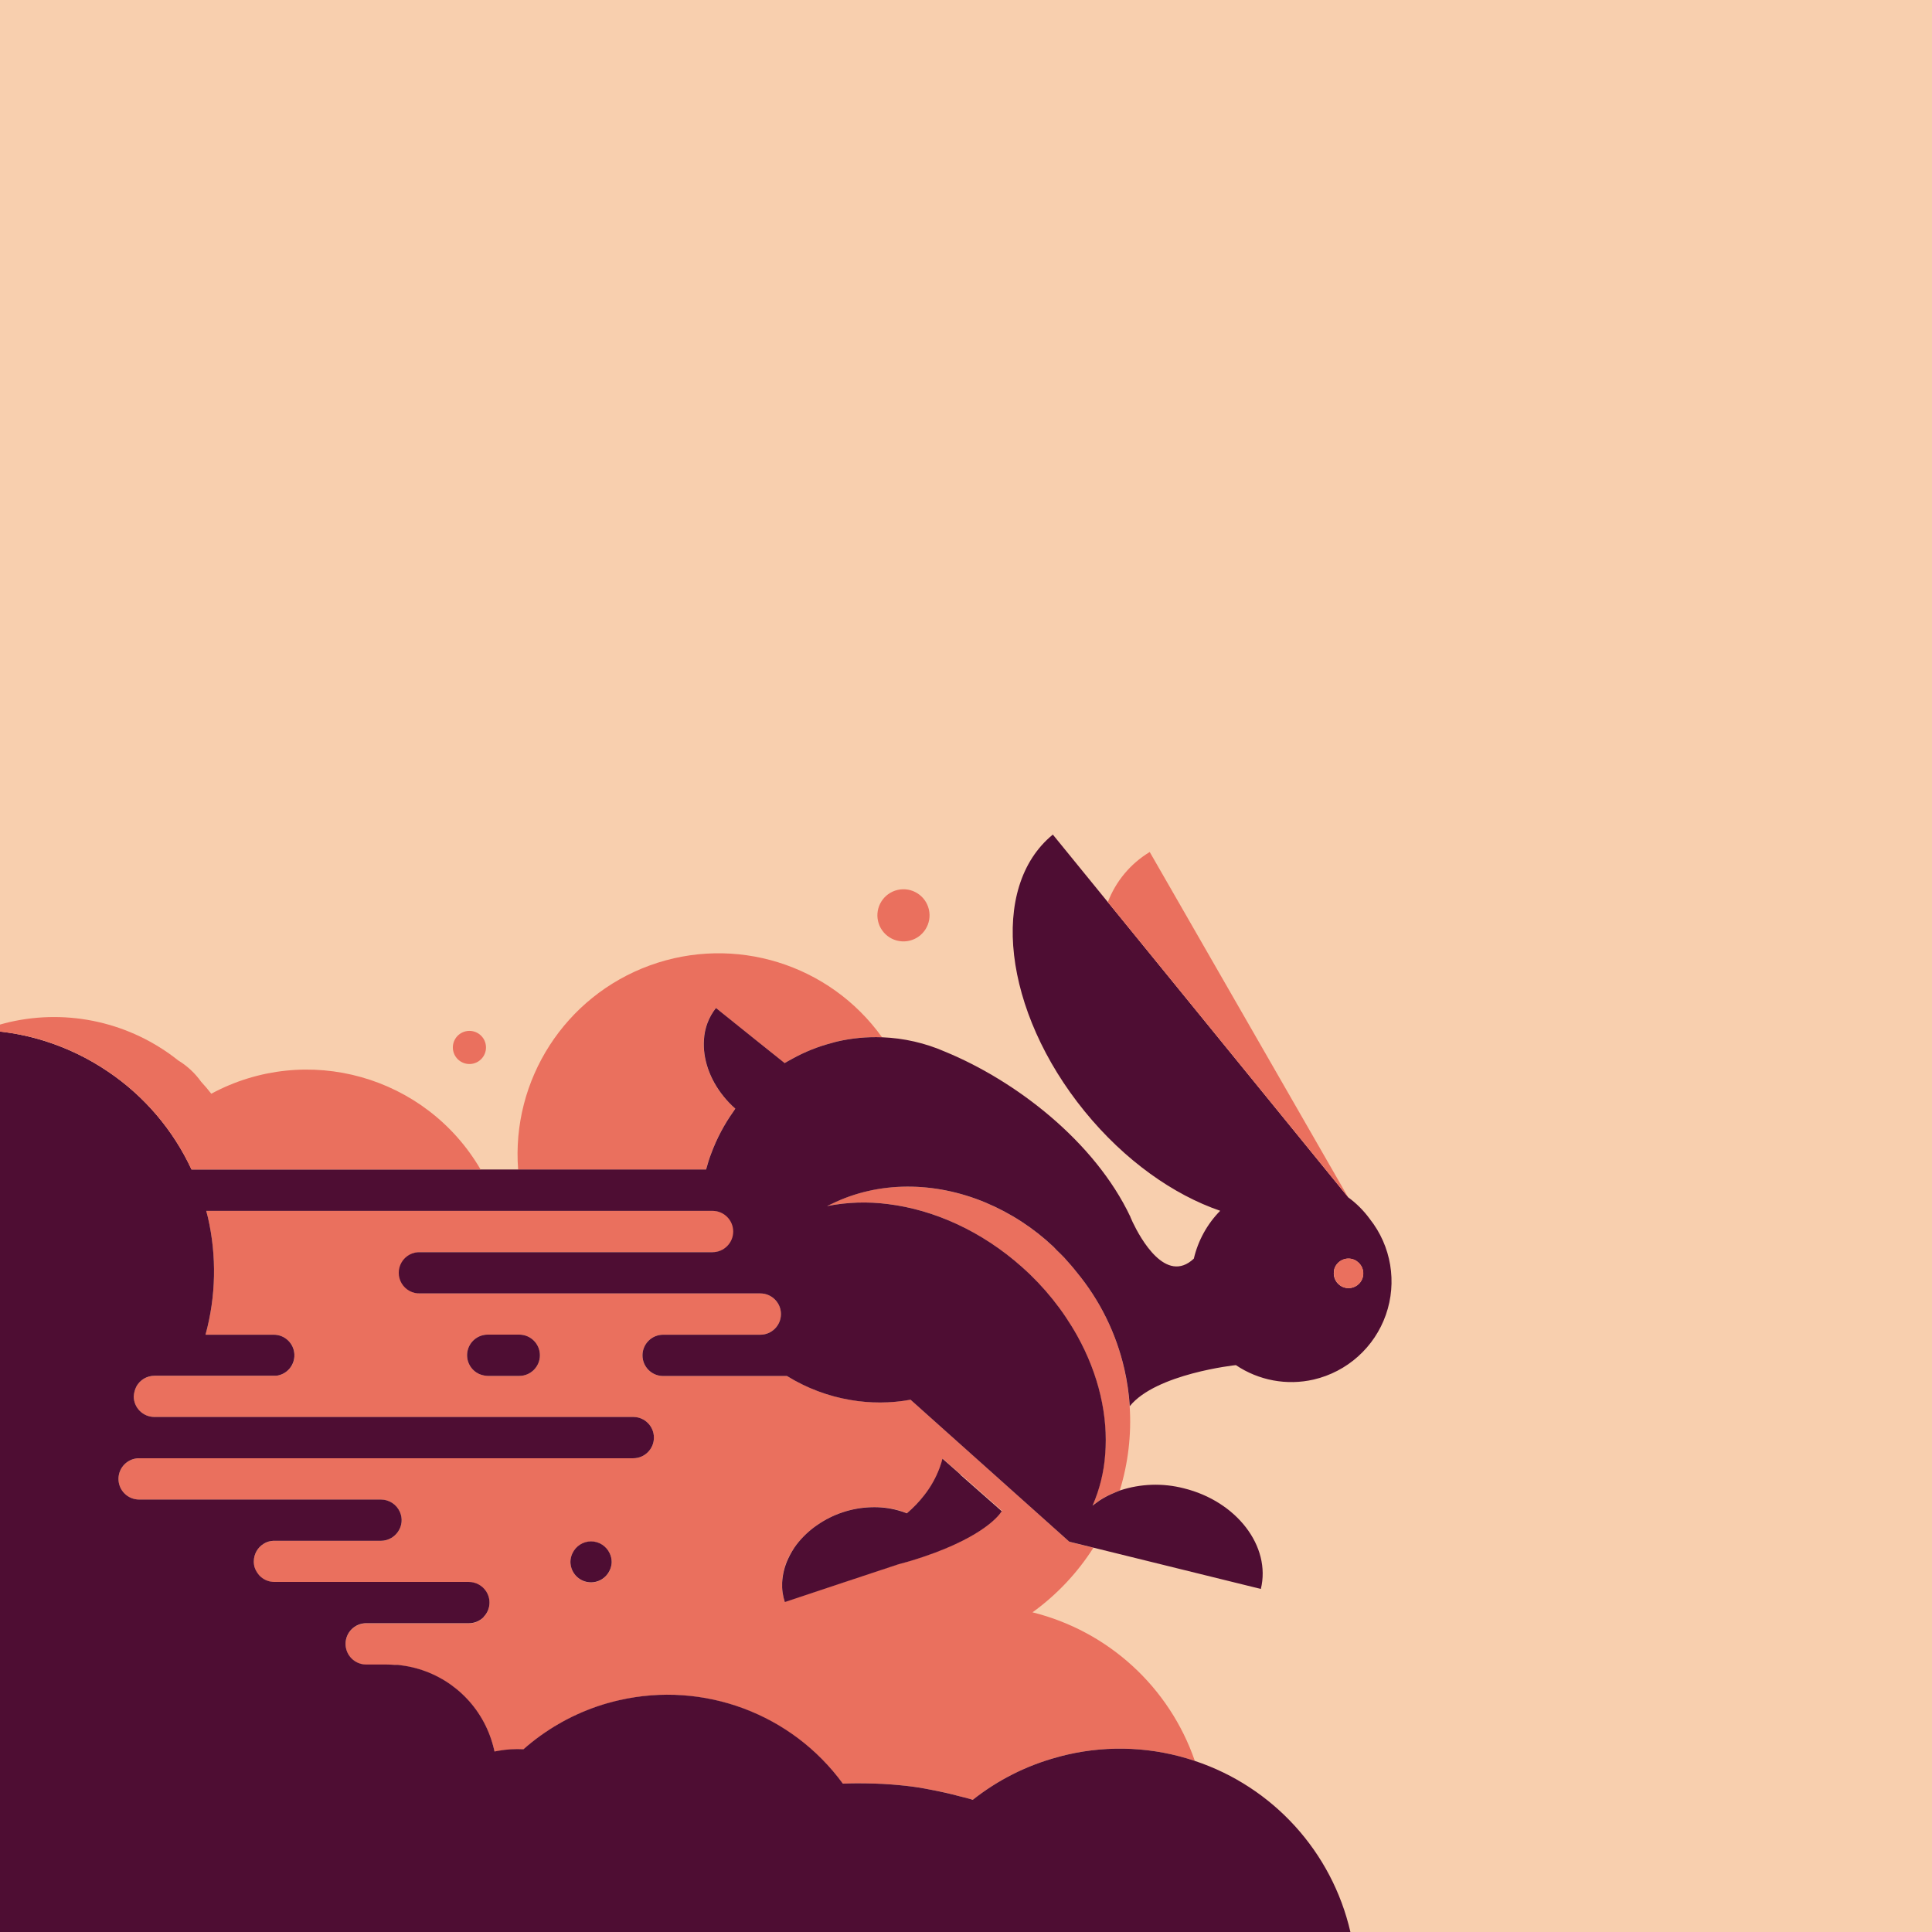
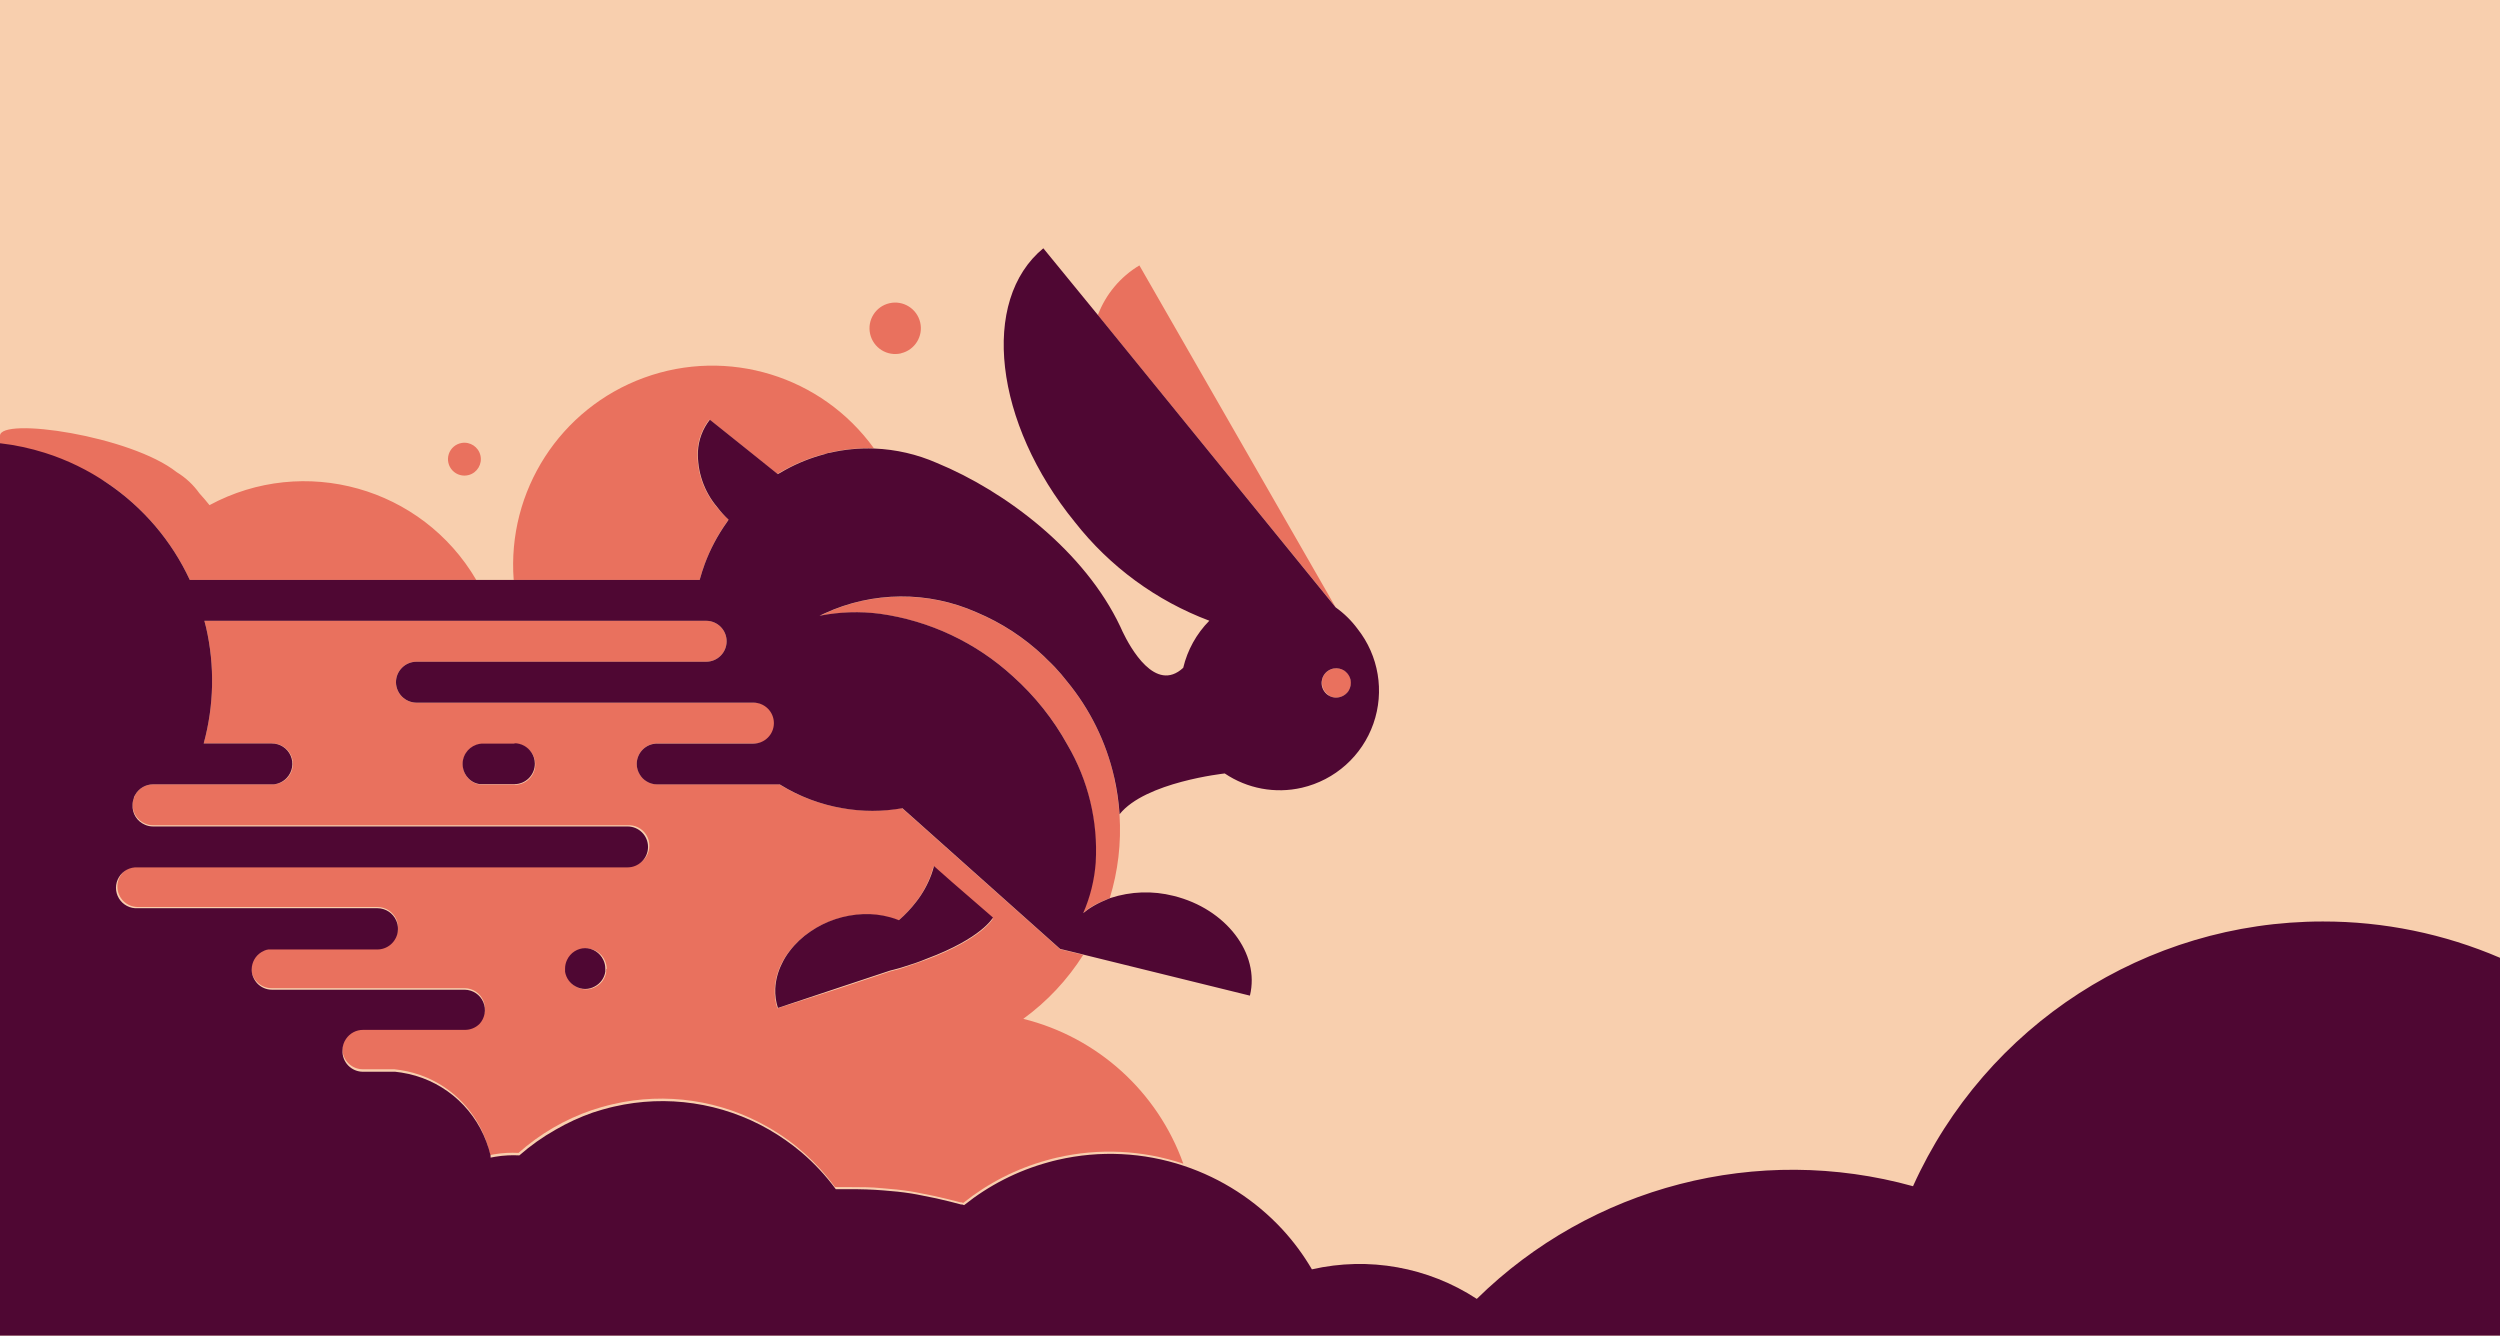
- <svg xmlns="http://www.w3.org/2000/svg" id="Layer_1" data-name="Layer 1" viewBox="0 0 612 612">
+ <svg xmlns="http://www.w3.org/2000/svg" id="Layer_1" data-name="Layer 1" viewBox="0 0 292 156">
  <defs>
-     <style>.cls-1{fill:#f8cfae;}.cls-2{fill:#ea705e;}.cls-3{fill:#4e0d33;}</style>
+     <style>.cls-1{fill:#f8cfae;}.cls-2{fill:#e9715e;}.cls-3{fill:#4f0733;fill-rule:evenodd;}</style>
  </defs>
-   <g id="Layer.-1">
-     <rect class="cls-1" width="612" height="612" />
-     <path class="cls-2" d="M225.29,365.31a58.21,58.21,0,0,1,7-13.23c.21-.29.39-.6.6-.89a32.4,32.4,0,0,1-3.75-3.93c-4.42-5.48-6.59-11.94-6.18-17.88a17.86,17.86,0,0,1,3.8-10.09l13.7,11,8.07,6.46c.76-.47,1.55-.89,2.34-1.33a54.6,54.6,0,0,1,12.61-5.05c.53-.14,1-.31,1.6-.44a54.72,54.72,0,0,1,14.32-1.35h0A63.68,63.68,0,0,0,164.13,370.5h59.51c.47-1.75,1-3.46,1.64-5.15" />
-     <path class="cls-2" d="M317.33,478.61s-3.45,6.56-21.24,13.19c-2.36.89-4.95,1.77-7.83,2.63l-.83.24c-.68.2-1.32.37-1.94.53l-1.05.28-17,5.64-18.3,6.1-.56.18a16.93,16.93,0,0,1-.85-6.16,20.22,20.22,0,0,1,2-7.78A23.79,23.79,0,0,1,251,491.2c.4-.66.85-1.31,1.33-1.95A28.25,28.25,0,0,1,259,483a31.61,31.61,0,0,1,16.93-5.59,28.24,28.24,0,0,1,8.68,1,23.66,23.66,0,0,1,2.73.92,38.42,38.42,0,0,0,5.54-5.79,32.35,32.35,0,0,0,4.87-8.77,26.47,26.47,0,0,0,.85-2.75l5.7,5,13.1,11.55ZM193.77,494.8a6.65,6.65,0,0,1-.11,1,6.51,6.51,0,0,1-12.86,0,5.57,5.57,0,0,1-.11-1,6.28,6.28,0,0,1,.64-2.76,6.54,6.54,0,0,1,12.44,2.76m-29.28-58.95h-10a6.61,6.61,0,0,1-1.09-.12,6.69,6.69,0,0,1-1.58-.47,6.53,6.53,0,0,1,2.67-12.49h10a6.54,6.54,0,0,1,0,13.08M338.7,488.34h0l-46.42-41.52-3.88-3.46a54.41,54.41,0,0,1-19.09.07A55.77,55.77,0,0,1,249.49,436l-.21-.12H210.05a6.54,6.54,0,0,1,0-13.08h30.79a6.54,6.54,0,0,0,0-13.08H133.11a6.54,6.54,0,0,1,0-13.08h92.61a6.54,6.54,0,0,0,.51-13.07H65.33c.18.7.37,1.39.53,2.1a76,76,0,0,1-.76,37.13H86.75a6.56,6.56,0,0,1,6.54,6.54,6.46,6.46,0,0,1-1.69,4.36,6.62,6.62,0,0,1-4.14,2.11H48.9a6.55,6.55,0,0,0-5.7,3.41,5.87,5.87,0,0,0-.42,1,6.1,6.1,0,0,0-.42,2.11,6.55,6.55,0,0,0,6.54,6.53H200.6a6.54,6.54,0,1,1,0,13.08H44.07a6.54,6.54,0,0,0,0,13.08h76.61a6.57,6.57,0,0,1,6,3.94,6.35,6.35,0,0,1-.56,6.18,6.6,6.6,0,0,1-3.91,2.76,6.3,6.3,0,0,1-1.5.2H86.54a5.58,5.58,0,0,0-.82.11,5.12,5.12,0,0,0-1.22.33,6.33,6.33,0,0,0-1,.52,6.55,6.55,0,0,0-3.1,5.54V495a6.24,6.24,0,0,0,1.27,3.51c.14.18.27.37.42.53a6.46,6.46,0,0,0,4.8,2.13h61.63a6.51,6.51,0,0,1,5.39,2.87,6.45,6.45,0,0,1-.72,8.22v.07l-.08.06a6.48,6.48,0,0,1-4.54,1.86H116a6.54,6.54,0,0,0,0,13.08h6.43c.86,0,1.7.06,2.55.11h1.1c.68.07,1.36.17,2,.28a35.37,35.37,0,0,1,8.36,2.4,34.63,34.63,0,0,1,18.7,19.65,32.79,32.79,0,0,1,1.36,4.46,2.94,2.94,0,0,0,.14.64c.47-.1,1-.17,1.42-.25a34.68,34.68,0,0,1,7.74-.45,69.31,69.31,0,0,1,23.47-13.62c1-.33,2-.63,3-.93l.82-.22c1-.28,2-.54,3-.77A68.54,68.54,0,0,1,245.61,546a69.71,69.71,0,0,1,10.43,7.3A68.89,68.89,0,0,1,267,565c1.44-.07,2.88-.08,4.31-.1,3.72,0,7.41.08,11.07.37,3,.23,6,.54,8.9,1,1.18.18,2.33.44,3.49.65,3,.54,5.95,1.2,8.87,2,1.16.31,2.33.56,3.48.89l.39.12.63.19A74.43,74.43,0,0,1,335,556.61c1-.28,2.05-.57,3.09-.8a74.42,74.42,0,0,1,40.4,2,73,73,0,0,0-51.42-47.07,74.74,74.74,0,0,0,19.29-20.46l-.93-.23-6.75-1.66Z" />
-     <path class="cls-2" d="M356.15,433.66A74.05,74.05,0,0,0,341,402.91c-.58-.73-1.17-1.45-1.79-2.17-.23-.27-.47-.53-.71-.8-.45-.52-.9-1-1.36-1.53-.79-.84-1.61-1.63-2.42-2.42-.36-.34-.7-.71-1.06-1.05a71.65,71.65,0,0,0-21.5-14c-16.27-6.8-34-6.8-48.66.36-.52.25-1,.46-1.56.74a59.79,59.79,0,0,1,19.34-.63c14.53,1.8,29.63,8.51,42.48,20a83.64,83.64,0,0,1,17.44,21.73c6.8,12.23,9.83,25.39,8.84,37.58a49.66,49.66,0,0,1-4,16.21c.22-.19.47-.34.69-.52.49-.38,1-.76,1.49-1.11a28.56,28.56,0,0,1,4.86-2.49c.55-.23,1.08-.49,1.64-.69h0a74.46,74.46,0,0,0,3.13-26.66h0a75.52,75.52,0,0,0-1.72-11.78" />
-     <path class="cls-2" d="M288.05,298a8.26,8.26,0,1,0-9.91-6.21,8.26,8.26,0,0,0,9.91,6.21h0" />
-     <path class="cls-2" d="M149.87,336.92a5.25,5.25,0,1,0-6.29-3.95,5.26,5.26,0,0,0,6.29,3.95" />
-     <path class="cls-3" d="M164.49,422.77h-10a6.53,6.53,0,0,0-2.67,12.49,6.83,6.83,0,0,0,1.58.47,6.61,6.61,0,0,0,1.09.12h10a6.54,6.54,0,0,0,0-13.08" />
-     <path class="cls-3" d="M187.23,488.26a6.54,6.54,0,0,0-5.9,3.77,6.42,6.42,0,0,0-.64,2.76h0a6.64,6.64,0,0,0,.1,1,6.51,6.51,0,0,0,12.17,2,6.47,6.47,0,0,0,.7-2,5.56,5.56,0,0,0,.1-1h0a6.41,6.41,0,0,0-.63-2.76,6.54,6.54,0,0,0-5.9-3.77" />
-     <path class="cls-3" d="M333.5,264.36l17.42,21.39h0L427,379.18h0v.05a31.21,31.21,0,0,1,6.93,6.93A31.9,31.9,0,0,1,416.14,437a31.5,31.5,0,0,1-24.65-4.57h0c-.13,0-25.3,2.71-33.61,13h0a75.52,75.52,0,0,0-1.72-11.78A74,74,0,0,0,341,402.91c-.58-.73-1.17-1.46-1.79-2.17-.23-.27-.47-.53-.71-.8-.45-.52-.9-1-1.36-1.54-.79-.84-1.61-1.62-2.43-2.41-.35-.34-.69-.71-1-1.05a71.84,71.84,0,0,0-21.5-14c-16.27-6.8-34-6.8-48.66.37-.52.25-1,.46-1.57.74a59.79,59.79,0,0,1,19.34-.63c14.54,1.8,29.64,8.52,42.49,20a83.64,83.64,0,0,1,17.44,21.73c6.8,12.23,9.83,25.39,8.84,37.59a49.29,49.29,0,0,1-4,16.2h0c.22-.19.47-.34.69-.52.49-.37,1-.76,1.5-1.1a28.56,28.56,0,0,1,4.85-2.51c.55-.22,1.07-.48,1.64-.68h0a36,36,0,0,1,20.23-.68c16.76,4.13,27.68,18.41,24.4,31.88l-53-13.07-.92-.23-6.75-1.66h0l-46.43-41.52-3.87-3.46a54.47,54.47,0,0,1-19.1.07A55.87,55.87,0,0,1,249.49,436l-.2-.12H210.06a6.54,6.54,0,0,1,0-13.08h30.78a6.54,6.54,0,0,0,0-13.08H133.11a6.54,6.54,0,1,1,0-13.07h92.61a6.54,6.54,0,0,0,0-13.08H65.33c.18.7.38,1.39.54,2.1a76.13,76.13,0,0,1-.77,37.13H86.75a6.52,6.52,0,0,1,.71,13H48.9a6.53,6.53,0,0,0-5.7,3.41,8.06,8.06,0,0,0-.84,3.11,6.55,6.55,0,0,0,6.54,6.53H200.6a6.54,6.54,0,1,1,0,13.08H44.07a6.54,6.54,0,0,0,0,13.08h76.61a6.57,6.57,0,0,1,6,3.94,6.35,6.35,0,0,1-.56,6.18,6.6,6.6,0,0,1-3.91,2.76,6.29,6.29,0,0,1-1.5.19H86.53a5.71,5.71,0,0,0-.83.11,5.09,5.09,0,0,0-1.2.33,6.33,6.33,0,0,0-1,.52,6.55,6.55,0,0,0-3.1,5.54v.36a7.4,7.4,0,0,0,.17,1.24,6.67,6.67,0,0,0,1.11,2.27,5.34,5.34,0,0,0,.41.53,6.46,6.46,0,0,0,4.8,2.13h61.63a6.57,6.57,0,0,1,5.4,2.87,6.47,6.47,0,0,1-.73,8.22v.07a.13.13,0,0,0-.07.06,6.56,6.56,0,0,1-4.55,1.86H116a6.54,6.54,0,0,0,0,13.08h6.43c.86,0,1.7.06,2.54.11h1.11c.68.07,1.36.17,2,.28a34.59,34.59,0,0,1,27.07,22.05,35.19,35.19,0,0,1,1.35,4.46c.06.21.09.43.14.65.47-.11,1-.18,1.43-.26a34.72,34.72,0,0,1,7.75-.45,69.07,69.07,0,0,1,23.46-13.61c1-.34,2-.64,3-.94l.82-.22c1-.28,2-.54,3-.76A68.82,68.82,0,0,1,267,565h0c1.44-.07,2.88-.08,4.31-.1,3.72,0,7.41.08,11.08.37,3,.23,5.95.54,8.89,1,1.18.18,2.33.44,3.49.65q4.49.83,8.87,2c1.16.31,2.34.56,3.48.89l.39.12.63.2A74.33,74.33,0,0,1,335,556.61c1-.28,2.06-.57,3.11-.8a74.38,74.38,0,0,1,40.39,2h0A74.81,74.81,0,0,1,427.77,612H0V326.76a75.56,75.56,0,0,1,14.33,3.05,76.55,76.55,0,0,1,20,9.72,76,76,0,0,1,26.34,30.93h163c.47-1.75,1-3.46,1.65-5.15a57.54,57.54,0,0,1,7-13.22c.21-.3.39-.61.6-.9a31,31,0,0,1-3.75-3.93c-4.42-5.47-6.59-11.94-6.18-17.88a17.76,17.76,0,0,1,3.8-10.08l13.7,11,8.07,6.45c.76-.47,1.55-.89,2.34-1.32a53.48,53.48,0,0,1,12.6-5.05c.54-.15,1.06-.32,1.61-.44a54.31,54.31,0,0,1,14.32-1.36h0a55,55,0,0,1,20,4.59h0c22.06,9.08,47.26,28.2,58.68,52.36h0v.07c.23.52.47,1,.7,1.57,2.43,5.08,10.51,19.81,19.36,11.53h0a32.06,32.06,0,0,1,8.35-15.16c-14.83-5.08-30.27-15.94-42.94-31.5-25.85-31.74-30.38-71-10.13-87.62ZM422.55,402.7a4.67,4.67,0,0,0,8,3.89,4.34,4.34,0,0,0,.56-.72,4.63,4.63,0,0,0-1-6.1,5.85,5.85,0,0,0-.49-.38,4.7,4.7,0,0,0-6.44,1.49,4.48,4.48,0,0,0-.61,1.54.3.3,0,0,1,0,.2c-.05.07,0,.06,0,.08Z" />
-     <path class="cls-2" d="M424.68,407.34a4.72,4.72,0,0,0,5.89-.75,4.34,4.34,0,0,0,.56-.72,4.63,4.63,0,0,0-1-6.1c-.16-.13-.31-.26-.49-.38a4.64,4.64,0,0,0-7.05,3,.3.3,0,0,1,0,.2c-.05.07,0,.06,0,.08a4.69,4.69,0,0,0,2.13,4.64" />
-     <path class="cls-3" d="M304.23,467.06l-5.69-5a27,27,0,0,1-.85,2.75,32.12,32.12,0,0,1-4.88,8.77,38.42,38.42,0,0,1-5.54,5.79,23.66,23.66,0,0,0-2.73-.92,28.24,28.24,0,0,0-8.68-1,31.57,31.57,0,0,0-16.93,5.6,28.44,28.44,0,0,0-6.62,6.24,19.91,19.91,0,0,0-1.34,2,24.35,24.35,0,0,0-1.21,2.25,20.22,20.22,0,0,0-2,7.78,16.93,16.93,0,0,0,.85,6.16l.55-.18,18.31-6.1,17-5.64,1-.28c.62-.15,1.27-.33,1.94-.53l.83-.24c2.88-.86,5.47-1.74,7.83-2.62,17.76-6.64,21.24-13.17,21.25-13.2h0l-13.11-11.55Z" />
-     <path class="cls-2" d="M427,379.18h0L364.2,269.89a31.73,31.73,0,0,0-13.27,15.87h0Z" />
-     <path class="cls-2" d="M66.93,346.46c-1-1.31-2.1-2.57-3.22-3.79a24.46,24.46,0,0,0-7.25-6.75A63.11,63.11,0,0,0,3,323.77c-1,.23-2,.5-3,.78v2.23a75.21,75.21,0,0,1,14.3,3,76.86,76.86,0,0,1,20,9.72,76,76,0,0,1,26.34,30.93h91.58A63.73,63.73,0,0,0,66.93,346.46Z" />
-   </g>
+   <rect class="cls-1" width="292" height="156" />
+   <path class="cls-2" d="M82.32,65.86A20.87,20.87,0,0,1,84.88,61c.08-.11.14-.23.22-.33a11.59,11.59,0,0,1-1.37-1.44,9.52,9.52,0,0,1-2.26-6.53A6.55,6.55,0,0,1,82.86,49l5,4,2.94,2.36c.28-.18.57-.33.86-.49a19.82,19.82,0,0,1,4.61-1.84c.19,0,.38-.12.58-.16a19.91,19.91,0,0,1,5.23-.5h0A23.27,23.27,0,0,0,60,67.74H81.72a19.6,19.6,0,0,1,.6-1.88M116,107.26s-1.27,2.39-7.77,4.82c-.86.32-1.8.64-2.86,1l-.3.09-.71.19-.38.1-6.21,2.07L91,117.71l-.2.07a6.45,6.45,0,0,1-.31-2.25,7.47,7.47,0,0,1,.73-2.85c.14-.28.28-.55.45-.82a8.17,8.17,0,0,1,.49-.71,10.1,10.1,0,0,1,2.41-2.28,11.63,11.63,0,0,1,2.93-1.46,11.81,11.81,0,0,1,3.26-.59,10.29,10.29,0,0,1,3.17.37,6.93,6.93,0,0,1,1,.34,14.6,14.6,0,0,0,2-2.12,11.83,11.83,0,0,0,1.79-3.2c.11-.33.22-.66.31-1l2.08,1.84,4.79,4.22h0ZM70.8,113.17a2.45,2.45,0,0,1,0,.38,2.34,2.34,0,0,1-1.22,1.71,2.26,2.26,0,0,1-1.12.3,2.31,2.31,0,0,1-1.14-.3,2.37,2.37,0,0,1-1.22-1.71,2.43,2.43,0,0,1,0-.38,2.3,2.3,0,0,1,.23-1,2.37,2.37,0,0,1,4.31,0,2.45,2.45,0,0,1,.23,1ZM60.11,91.63H56.44a2.58,2.58,0,0,1-.4,0,2.28,2.28,0,0,1-.58-.17,2.39,2.39,0,0,1,1-4.57h3.67a2.38,2.38,0,0,1,2,1.09,2.34,2.34,0,0,1,.39,1.3,2.39,2.39,0,0,1-2.38,2.39Zm63.65,19.18h0l-17-15.17-1.42-1.26a20,20,0,0,1-7,0,20.44,20.44,0,0,1-7.24-2.72l-.07-.05H76.75a2.38,2.38,0,0,1-1.26-.37,2.43,2.43,0,0,1-1.12-2,2.4,2.4,0,0,1,2.38-2.4H88a2.39,2.39,0,1,0,0-4.77H48.64a2.39,2.39,0,0,1,0-4.78H82.48a2.39,2.39,0,1,0,0-4.78H23.87c.07.26.14.51.2.77a27.83,27.83,0,0,1-.28,13.56H31.7A2.39,2.39,0,0,1,32,91.61H17.87a2.38,2.38,0,0,0-2.08,1.24,2.54,2.54,0,0,0-.16.38,2.2,2.2,0,0,0-.15.77,2.4,2.4,0,0,0,1.45,2.19,2.3,2.3,0,0,0,.94.2H73.3a2.39,2.39,0,1,1,0,4.77H16.1a2.39,2.39,0,0,0,0,4.78h28a2.4,2.4,0,0,1,2.19,1.44,2.41,2.41,0,0,1-1.63,3.27,2.51,2.51,0,0,1-.55.07H31.59l0,0h0a1.54,1.54,0,0,0-.3,0,1.76,1.76,0,0,0-.45.12,3.13,3.13,0,0,0-.36.19,2.37,2.37,0,0,0-1.13,2s0,.09,0,.14a2.32,2.32,0,0,0,.06.45,2.55,2.55,0,0,0,.4.83c.05.06.1.13.16.19a2.33,2.33,0,0,0,1.75.78H54.29a2.38,2.38,0,0,1,1.71,4s0,0,0,0l0,0a2.39,2.39,0,0,1-1.67.69H42.4a2.39,2.39,0,0,0-2,1.06,2.35,2.35,0,0,0-.41,1.33,2.39,2.39,0,0,0,2.39,2.39h2.35c.31,0,.62,0,.93,0l.4,0,.75.1a12.93,12.93,0,0,1,3.06.88,12.67,12.67,0,0,1,6.83,7.18,12.33,12.33,0,0,1,.5,1.63c0,.08,0,.16,0,.24l.53-.1a12.29,12.29,0,0,1,1.46-.16,12.54,12.54,0,0,1,1.37,0,25.21,25.21,0,0,1,8.57-5l1.1-.34.3-.08c.36-.1.72-.2,1.09-.28a25,25,0,0,1,18.09,2.69,24.85,24.85,0,0,1,7.81,7c.53,0,1,0,1.58,0,1.36,0,2.7,0,4,.14,1.09.08,2.18.19,3.25.36.43.06.85.16,1.28.24,1.09.2,2.17.44,3.24.71.42.12.85.21,1.27.33l.14,0,.23.07a27.22,27.22,0,0,1,9.81-5c.37-.1.75-.21,1.13-.29a27.17,27.17,0,0,1,14.76.71A26.68,26.68,0,0,0,119.52,119a27.23,27.23,0,0,0,7-7.47l-.34-.09-2.47-.6Zm6.38-20a27.11,27.11,0,0,0-5.53-11.23c-.21-.27-.43-.53-.65-.8a3.58,3.58,0,0,1-.26-.29l-.5-.56c-.29-.31-.59-.59-.89-.88l-.38-.38a26.1,26.1,0,0,0-7.86-5.13,21.56,21.56,0,0,0-17.78.13l-.57.27a21.93,21.93,0,0,1,7.07-.23A28.9,28.9,0,0,1,118.31,79,30.59,30.59,0,0,1,124.68,87a24.35,24.35,0,0,1,3.23,13.73,18,18,0,0,1-1.46,5.93l.25-.19c.18-.14.36-.28.55-.41a10.27,10.27,0,0,1,1.78-.91c.2-.08.39-.18.59-.25h0a27.11,27.11,0,0,0,1.14-9.74h0a28,28,0,0,0-.63-4.31M12.55,56.44a27.81,27.81,0,0,1,9.62,11.3H55.63A23.29,23.29,0,0,0,24.47,59c-.38-.48-.77-.93-1.18-1.38a8.92,8.92,0,0,0-2.65-2.47C15.28,50.9,0,48.66,0,50.9v.93C.44,51.85,10.3,54.91,12.55,56.44Zm92.7-15.18A3,3,0,1,0,101.63,39a3,3,0,0,0,3.62,2.27M54.76,55.48a1.92,1.92,0,0,0-.85-3.74,1.92,1.92,0,1,0,.85,3.74M155.18,81.22a1.67,1.67,0,0,0,1.37.19,1.71,1.71,0,0,0,.78-.47,1.33,1.33,0,0,0,.21-.26,1.77,1.77,0,0,0,.22-1.3,1.74,1.74,0,0,0-.58-.93l-.18-.14a1.72,1.72,0,0,0-2.36.54,1.73,1.73,0,0,0-.22.57.19.19,0,0,1,0,.07v0a1.72,1.72,0,0,0,.78,1.7M156,70.93h0L133.08,31a11.5,11.5,0,0,0-4.85,5.8h0Z" />
+   <path class="cls-3" d="M271.31,107.63a52.51,52.51,0,0,0-47.87,30.92,52.61,52.61,0,0,0-50.95,13.16,25,25,0,0,0-19.26-3.45,26.85,26.85,0,0,0-3.47-4.69,27.58,27.58,0,0,0-11.45-7.39,27.17,27.17,0,0,0-14.76-.71c-.38.08-.76.19-1.13.29a27.24,27.24,0,0,0-9.81,5l-.23-.08-.14,0c-.42-.12-.85-.21-1.27-.33-1.07-.27-2.15-.51-3.24-.71-.43-.08-.85-.18-1.28-.24-1.07-.17-2.16-.28-3.25-.36-1.34-.11-2.69-.15-4-.14-.53,0-1,0-1.58,0a25.13,25.13,0,0,0-4-4.3,26,26,0,0,0-3.81-2.67,25.06,25.06,0,0,0-18.09-2.68c-.37.08-.73.18-1.09.28l-.3.08-1.1.34a25.4,25.4,0,0,0-4.34,2,25.13,25.13,0,0,0-4.23,3,12.54,12.54,0,0,0-1.37,0,12.07,12.07,0,0,0-1.46.16l-.53.1a2,2,0,0,0,0-.24,12.33,12.33,0,0,0-.5-1.63,12.65,12.65,0,0,0-9.89-8.06l-.75-.1-.4,0c-.31,0-.62,0-.93,0H42.4A2.39,2.39,0,0,1,40,122.68a2.35,2.35,0,0,1,.41-1.33,2.39,2.39,0,0,1,2-1.06H54.29A2.4,2.4,0,0,0,56,119.6l0,0s0,0,0,0a2.38,2.38,0,0,0-1.71-4H31.77a2.37,2.37,0,0,1-1.76-.78l-.15-.19a2.55,2.55,0,0,1-.4-.83,2.32,2.32,0,0,1-.06-.45.68.68,0,0,1,0-.14,2.37,2.37,0,0,1,1.13-2,2.58,2.58,0,0,1,.37-.19,1.69,1.69,0,0,1,.44-.12,1.54,1.54,0,0,1,.3,0l0,0H44.1a2.35,2.35,0,0,0,.54-.07,2.4,2.4,0,0,0,1.43-1,2.29,2.29,0,0,0,.41-1.31,2.34,2.34,0,0,0-.2-1,2.4,2.4,0,0,0-2.19-1.44h-28a2.39,2.39,0,1,1,0-4.77H73.3a2.39,2.39,0,1,0,0-4.78H17.87a2.26,2.26,0,0,1-.94-.2A2.38,2.38,0,0,1,15.48,94a2.15,2.15,0,0,1,.15-.77c0-.13.09-.26.15-.38a2.41,2.41,0,0,1,2.09-1.24H32a2.43,2.43,0,0,0,1.51-.77,2.38,2.38,0,0,0-1.77-4H23.79a27.83,27.83,0,0,0,.28-13.56c-.06-.26-.13-.51-.2-.77H82.48a2.39,2.39,0,1,1,0,4.78H48.64a2.4,2.4,0,0,0-2.39,2.39,2.41,2.41,0,0,0,2.39,2.39H88a2.39,2.39,0,0,1,0,4.78H76.76a2.39,2.39,0,0,0-2.39,2.38,2.35,2.35,0,0,0,.35,1.23,2.33,2.33,0,0,0,.77.79,2.36,2.36,0,0,0,1.27.37H91.09l.07.05A20.37,20.37,0,0,0,98.4,94.4a20,20,0,0,0,7,0l1.42,1.26,17,15.17h0l2.47.6.34.09,19.36,4.77c1.2-4.92-2.79-10.14-8.91-11.65a13.23,13.23,0,0,0-7.39.25h0c-.2.07-.4.17-.59.25a10.68,10.68,0,0,0-1.78.92c-.19.12-.37.26-.55.4l-.25.19a18,18,0,0,0,1.46-5.92A24.36,24.36,0,0,0,124.68,87,30.59,30.59,0,0,0,118.31,79a28.93,28.93,0,0,0-15.52-7.31,21.93,21.93,0,0,0-7.07.23l.57-.27a21.56,21.56,0,0,1,17.78-.13,26.1,26.1,0,0,1,7.86,5.13l.38.38c.3.29.6.57.89.88l.5.56a3.58,3.58,0,0,0,.26.29c.22.27.44.53.65.8a27.11,27.11,0,0,1,5.53,11.23,28,28,0,0,1,.63,4.31c3-3.76,12.23-4.75,12.28-4.76h0a11.49,11.49,0,0,0,9,1.67,11.64,11.64,0,0,0,6.51-18.56A11.29,11.29,0,0,0,156,70.94l0,0L128.23,36.79,121.86,29c-7.4,6.09-5.75,20.42,3.7,32A36.11,36.11,0,0,0,141.25,72.5,11.67,11.67,0,0,0,138.2,78h0c-3.24,3-6.19-2.36-7.08-4.22-.08-.19-.17-.38-.26-.57a0,0,0,0,0,0,0c-4.17-8.83-13.38-15.82-21.44-19.14h0a20.17,20.17,0,0,0-7.29-1.68h0a19.91,19.91,0,0,0-5.23.5c-.2,0-.39.11-.59.16a19.92,19.92,0,0,0-4.6,1.84c-.29.16-.58.32-.86.49l-2.94-2.36-5-4a6.55,6.55,0,0,0-1.39,3.69,9.52,9.52,0,0,0,2.26,6.53A11.59,11.59,0,0,0,85.1,60.7l-.22.33a20.87,20.87,0,0,0-2.56,4.83c-.23.61-.42,1.24-.6,1.88H22.17a27.76,27.76,0,0,0-9.63-11.3,27.74,27.74,0,0,0-7.3-3.55A28.09,28.09,0,0,0,0,51.77V156H292V111.87A52.24,52.24,0,0,0,271.31,107.63ZM154.4,79.49a.19.19,0,0,0,0-.07,1.6,1.6,0,0,1,.22-.56,1.73,1.73,0,0,1,1.15-.78,1.75,1.75,0,0,1,1.21.23l.18.14a1.74,1.74,0,0,1,.58.93,1.77,1.77,0,0,1-.22,1.3,1.33,1.33,0,0,1-.21.26,1.71,1.71,0,0,1-.78.47,1.67,1.67,0,0,1-1.37-.19,1.72,1.72,0,0,1-.78-1.7ZM60.11,86.85H56.44a2.39,2.39,0,0,0-1,4.57,2.77,2.77,0,0,0,.58.17,2.58,2.58,0,0,0,.4,0h3.67a2.39,2.39,0,0,0,2.38-2.39,2.34,2.34,0,0,0-.39-1.3,2.38,2.38,0,0,0-2-1.09m8.3,23.93a2.38,2.38,0,0,0-2.15,1.38,2.3,2.3,0,0,0-.23,1h0a2.43,2.43,0,0,0,0,.38,2.37,2.37,0,0,0,1.22,1.71,2.3,2.3,0,0,0,1.13.3,2.27,2.27,0,0,0,1.13-.3,2.34,2.34,0,0,0,1.22-1.71,2.45,2.45,0,0,0,0-.38h0a2.3,2.3,0,0,0-.23-1,2.39,2.39,0,0,0-2.16-1.38M111.17,103l-2.08-1.84c-.09.35-.2.68-.31,1a11.83,11.83,0,0,1-1.79,3.2,14.6,14.6,0,0,1-2,2.12,8.4,8.4,0,0,0-1-.34,10.29,10.29,0,0,0-3.17-.37,11.81,11.81,0,0,0-3.26.59,11.63,11.63,0,0,0-2.93,1.46,10.1,10.1,0,0,0-2.41,2.28,8,8,0,0,0-.93,1.53,7.3,7.3,0,0,0-.74,2.85,6.45,6.45,0,0,0,.31,2.25l.2-.07,6.69-2.23,6.2-2.06.39-.1.71-.19.3-.09c1.06-.32,2-.64,2.86-1,6.49-2.42,7.76-4.81,7.77-4.82h0L111.17,103Z" />
</svg>
